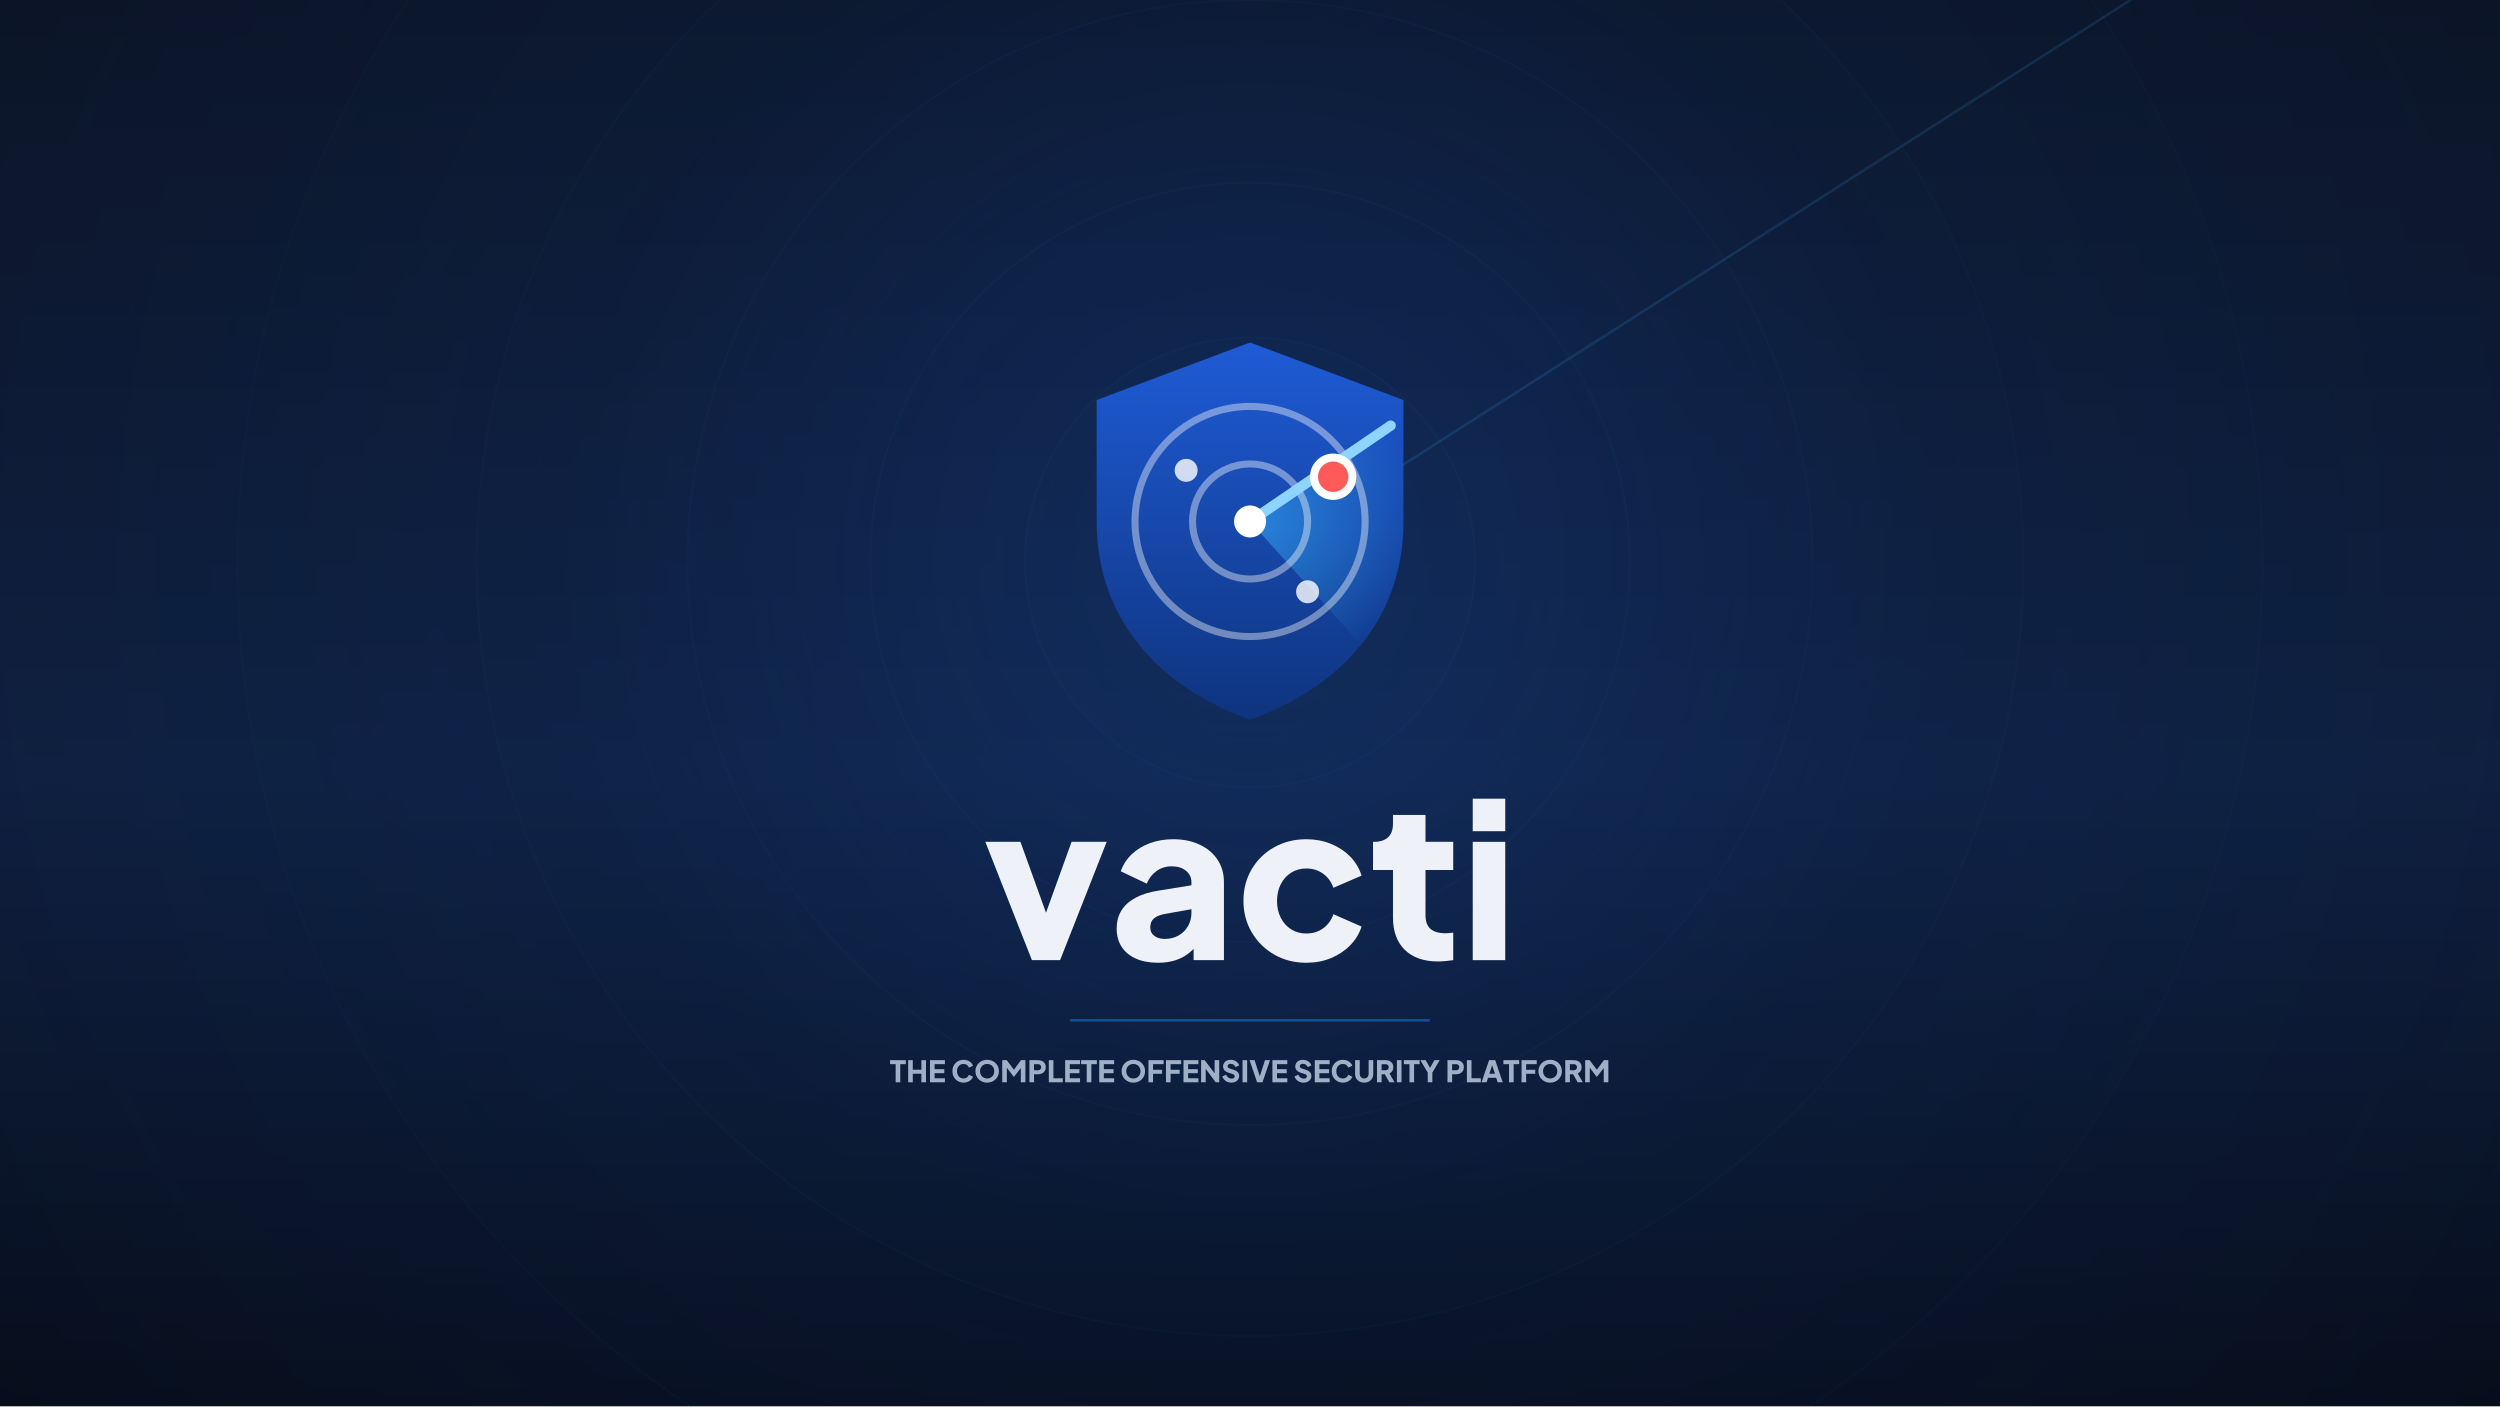
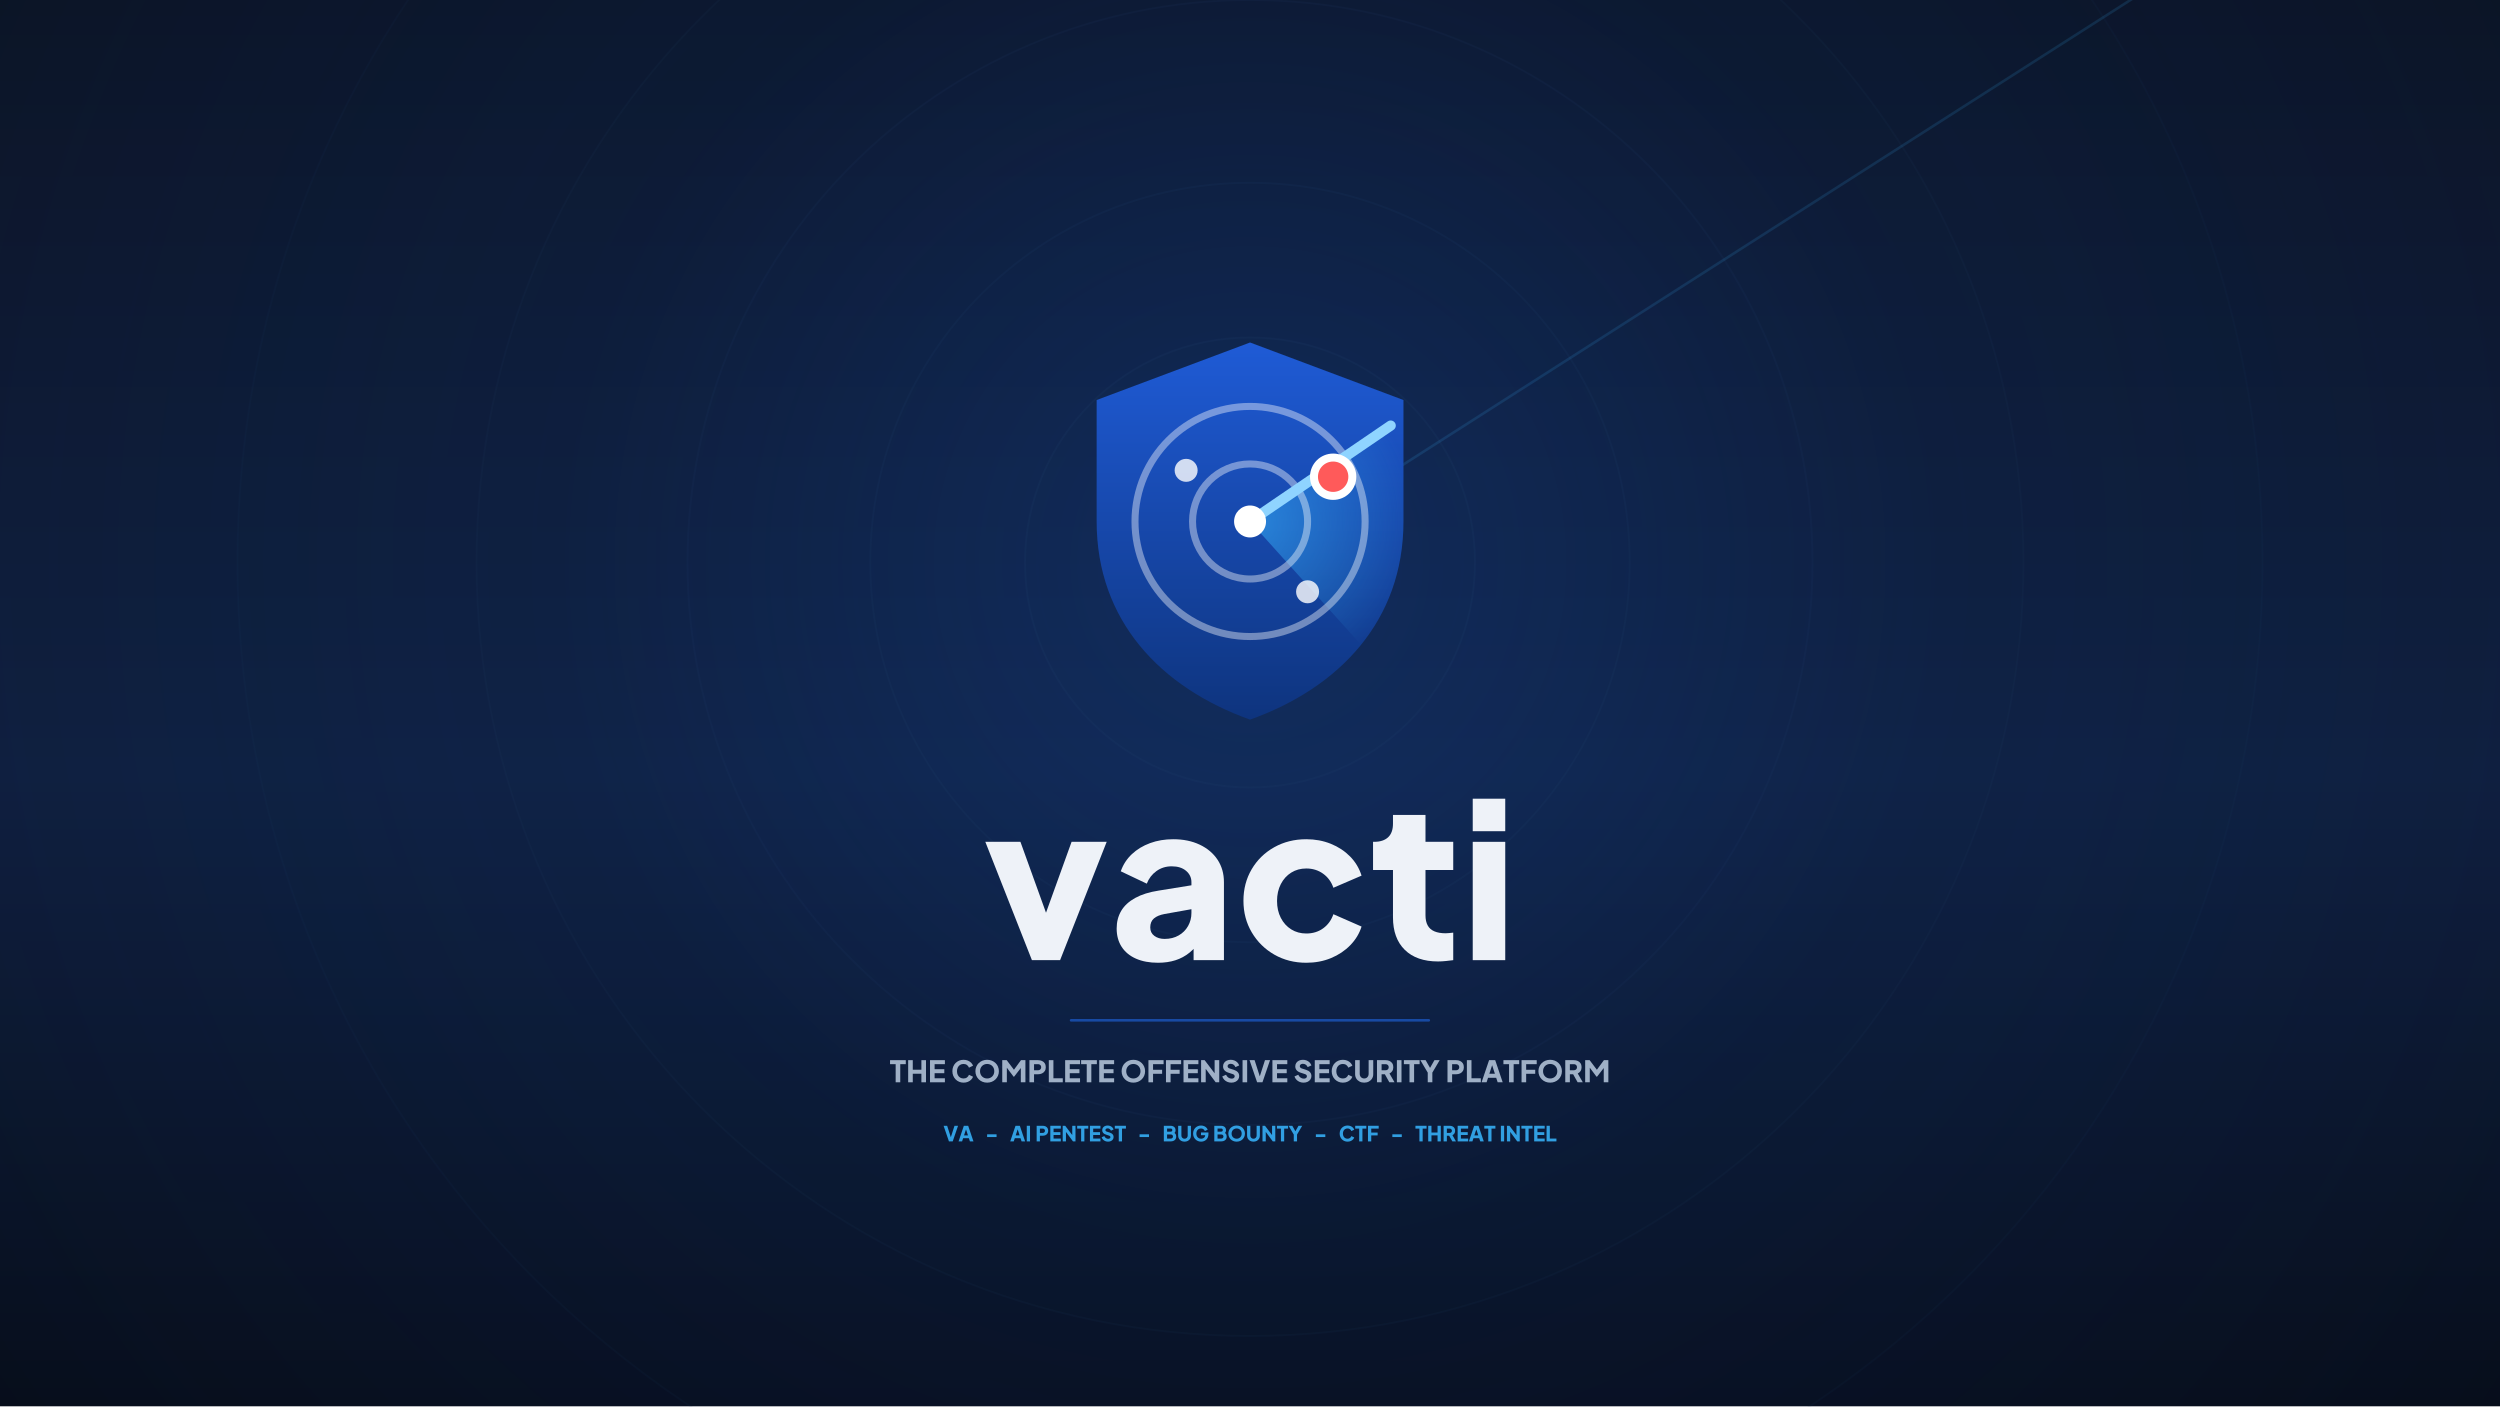
<svg xmlns="http://www.w3.org/2000/svg" width="1920" height="1080" viewBox="0 0 1920 1080" fill="none">
  <defs>
    <linearGradient id="bg-wp1920" x1="0" y1="0" x2="0" y2="1080" gradientUnits="userSpaceOnUse">
      <stop stop-color="#0B1324" />
      <stop offset="0.55" stop-color="#0E1E3C" />
      <stop offset="1" stop-color="#070D1A" />
    </linearGradient>
    <radialGradient id="glow-wp1920" cx="960.0" cy="432.0" r="1190.4" gradientUnits="userSpaceOnUse">
      <stop stop-color="#1E66E3" stop-opacity="0.22" />
      <stop offset="0.45" stop-color="#1E66E3" stop-opacity="0.07" />
      <stop offset="1" stop-color="#1E66E3" stop-opacity="0" />
    </radialGradient>
  </defs>
  <rect width="1920" height="1080" fill="url(#bg-wp1920)" />
  <rect width="1920" height="1080" fill="url(#glow-wp1920)" />
  <circle cx="960.0" cy="432.0" r="172.8" fill="none" stroke="#20406E" stroke-width="1.4" opacity="0.160" />
  <circle cx="960.0" cy="432.0" r="291.6" fill="none" stroke="#20406E" stroke-width="1.4" opacity="0.138" />
  <circle cx="960.0" cy="432.0" r="432.0" fill="none" stroke="#20406E" stroke-width="1.4" opacity="0.116" />
  <circle cx="960.0" cy="432.0" r="594.0" fill="none" stroke="#20406E" stroke-width="1.4" opacity="0.094" />
  <circle cx="960.0" cy="432.0" r="777.6" fill="none" stroke="#20406E" stroke-width="1.4" opacity="0.072" />
  <path d="M960.0 432.0 L1737.6 -64.8" stroke="#37B6FF" stroke-width="2" opacity="0.14" stroke-linecap="round" />
  <g transform="translate(754.9,243.4)">
    <g transform="translate(57.868,0.000) scale(2.45455)">
      <defs>
        <linearGradient id="shield-s" x1="60" y1="8" x2="60" y2="126" gradientUnits="userSpaceOnUse">
          <stop stop-color="#1F5BD6" />
          <stop offset="1" stop-color="#0E347E" />
        </linearGradient>
        <radialGradient id="sweep-s" cx="60" cy="64" r="52" gradientUnits="userSpaceOnUse">
          <stop stop-color="#37B6FF" stop-opacity="0.55" />
          <stop offset="1" stop-color="#37B6FF" stop-opacity="0" />
        </radialGradient>
        <clipPath id="clip-s">
          <path d="M60 8 L108 26 V64 C108 95 88 116 60 126 C32 116 12 95 12 64 V26 Z" />
        </clipPath>
      </defs>
      <path d="M60 8 L108 26 V64 C108 95 88 116 60 126 C32 116 12 95 12 64 V26 Z" fill="url(#shield-s)" />
      <g clip-path="url(#clip-s)">
        <path d="M60 64 L112 30 L120 70 L96 104 Z" fill="url(#sweep-s)" />
        <g stroke="#FFFFFF" stroke-width="2.2" fill="none" opacity="0.4">
          <circle cx="60" cy="64" r="18" />
          <circle cx="60" cy="64" r="36" />
        </g>
        <path d="M60 64 L104 34" stroke="#8FD4FF" stroke-width="3.2" stroke-linecap="round" />
      </g>
      <circle cx="60" cy="64" r="5" fill="#FFFFFF" />
      <circle cx="40" cy="48" r="3.6" fill="#FFFFFF" opacity="0.8" />
      <circle cx="78" cy="86" r="3.6" fill="#FFFFFF" opacity="0.8" />
      <circle cx="86" cy="50" r="6" fill="#FF5A5A" stroke="#FFFFFF" stroke-width="2.5" />
    </g>
    <g transform="translate(0.00,494.00)">
      <g transform="translate(0.000,0.000)" fill="#EEF2F8">
        <path transform="translate(0.000,0) scale(0.16644,-0.16644)" d="M226 0 11 546H173L322 133H260L409 546H571L356 0Z" />
        <path transform="translate(97.203,0) scale(0.16644,-0.16644)" d="M224 -12Q165 -12 122.0 7.0Q79 26 56.0 61.5Q33 97 33 146Q33 192 54.0 227.5Q75 263 118.5 287.0Q162 311 227 321L394 348V238L254 213Q222 207 205.0 192.5Q188 178 188 151Q188 126 207.0 112.0Q226 98 254 98Q291 98 319.0 114.0Q347 130 362.5 157.5Q378 185 378 218V360Q378 391 353.5 412.0Q329 433 287 433Q247 433 216.5 411.0Q186 389 172 353L52 410Q68 456 103.0 489.0Q138 522 187.0 540.0Q236 558 294 558Q363 558 416.0 533.0Q469 508 498.5 463.5Q528 419 528 360V0H388V88L422 94Q398 58 369.0 34.5Q340 11 304.0 -0.5Q268 -12 224 -12Z" />
        <path transform="translate(194.572,0) scale(0.16644,-0.16644)" d="M323 -12Q241 -12 175.5 25.5Q110 63 71.5 128.0Q33 193 33 274Q33 355 71.0 419.5Q109 484 175.0 521.0Q241 558 323 558Q384 558 436.0 537.0Q488 516 525.0 478.5Q562 441 578 390L448 334Q434 375 400.5 399.0Q367 423 323 423Q284 423 253.5 404.0Q223 385 205.5 351.0Q188 317 188 273Q188 229 205.5 195.0Q223 161 253.5 142.0Q284 123 323 123Q368 123 401.0 147.0Q434 171 448 212L578 155Q563 107 526.0 69.0Q489 31 437.0 9.5Q385 -12 323 -12Z" />
        <path transform="translate(296.601,0) scale(0.16644,-0.16644)" d="M318 -6Q219 -6 164.5 47.5Q110 101 110 197V416H18V546H23Q65 546 87.5 567.0Q110 588 110 630V670H260V546H388V416H260V207Q260 179 270.0 160.5Q280 142 301.0 133.0Q322 124 353 124Q360 124 369.0 125.0Q378 126 388 127V0Q373 -2 354.0 -4.0Q335 -6 318 -6Z" />
        <path transform="translate(367.007,0) scale(0.16644,-0.16644)" d="M55 0V546H205V0ZM55 595V745H205V595Z" />
      </g>
    </g>
  </g>
  <g transform="translate(683.3,831.2)">
    <g transform="translate(0.000,0.000)" fill="#9FB0C6">
      <path transform="translate(0.000,0) scale(0.02282,-0.02282)" d="M200 0V610H11V745H541V610H355V0Z" />
      <path transform="translate(12.666,0) scale(0.02282,-0.02282)" d="M66 0V745H221V423H511V745H666V0H511V288H221V0Z" />
      <path transform="translate(29.440,0) scale(0.02282,-0.02282)" d="M66 0V745H567V610H221V441H547V306H221V135H567V0Z" />
      <path transform="translate(47.127,0) scale(0.02282,-0.02282)" d="M420 -12Q340 -12 271.5 17.0Q203 46 152.0 98.0Q101 150 72.5 220.0Q44 290 44 373Q44 456 72.0 526.5Q100 597 151.0 648.5Q202 700 270.5 728.5Q339 757 420 757Q501 757 565.5 730.0Q630 703 675.0 658.0Q720 613 739 558L602 492Q583 546 535.5 581.5Q488 617 420 617Q354 617 304.0 586.0Q254 555 226.5 500.5Q199 446 199 373Q199 300 226.5 245.0Q254 190 304.0 159.0Q354 128 420 128Q488 128 535.5 163.5Q583 199 602 253L739 187Q720 132 675.0 87.0Q630 42 565.5 15.0Q501 -12 420 -12Z" />
      <path transform="translate(64.814,0) scale(0.02282,-0.02282)" d="M439 -12Q355 -12 283.0 17.0Q211 46 157.5 98.5Q104 151 74.0 221.0Q44 291 44 373Q44 455 73.5 525.0Q103 595 156.5 647.0Q210 699 282.0 728.0Q354 757 439 757Q524 757 596.0 728.0Q668 699 721.5 647.0Q775 595 804.5 525.0Q834 455 834 373Q834 291 804.0 221.0Q774 151 720.5 98.5Q667 46 595.0 17.0Q523 -12 439 -12ZM439 128Q490 128 533.5 146.0Q577 164 610.0 196.5Q643 229 661.0 274.0Q679 319 679 373Q679 427 661.0 471.5Q643 516 610.0 549.0Q577 582 533.5 599.5Q490 617 439 617Q388 617 344.5 599.5Q301 582 268.0 549.0Q235 516 217.0 471.5Q199 427 199 373Q199 319 217.0 274.0Q235 229 268.0 196.5Q301 164 344.5 146.0Q388 128 439 128Z" />
      <path transform="translate(84.919,0) scale(0.02282,-0.02282)" d="M66 0V745H216L495 375H425L696 745H846V0H691V574L753 560L466 190H446L169 560L221 574V0Z" />
      <path transform="translate(105.799,0) scale(0.02282,-0.02282)" d="M66 0V745H352Q429 745 488.5 718.0Q548 691 582.0 638.0Q616 585 616 507Q616 431 581.5 378.0Q547 325 487.5 297.5Q428 270 352 270H221V0ZM221 405H353Q386 405 410.0 418.0Q434 431 447.5 454.0Q461 477 461 507Q461 538 447.5 561.0Q434 584 410.0 597.0Q386 610 353 610H221Z" />
      <path transform="translate(120.679,0) scale(0.02282,-0.02282)" d="M66 0V745H221V135H536V0Z" />
      <path transform="translate(133.231,0) scale(0.02282,-0.02282)" d="M66 0V745H567V610H221V441H547V306H221V135H567V0Z" />
      <path transform="translate(146.741,0) scale(0.02282,-0.02282)" d="M200 0V610H11V745H541V610H355V0Z" />
      <path transform="translate(159.407,0) scale(0.02282,-0.02282)" d="M66 0V745H567V610H221V441H547V306H221V135H567V0Z" />
      <path transform="translate(177.095,0) scale(0.02282,-0.02282)" d="M439 -12Q355 -12 283.0 17.0Q211 46 157.5 98.5Q104 151 74.0 221.0Q44 291 44 373Q44 455 73.5 525.0Q103 595 156.5 647.0Q210 699 282.0 728.0Q354 757 439 757Q524 757 596.0 728.0Q668 699 721.5 647.0Q775 595 804.5 525.0Q834 455 834 373Q834 291 804.0 221.0Q774 151 720.5 98.5Q667 46 595.0 17.0Q523 -12 439 -12ZM439 128Q490 128 533.5 146.0Q577 164 610.0 196.5Q643 229 661.0 274.0Q679 319 679 373Q679 427 661.0 471.5Q643 516 610.0 549.0Q577 582 533.5 599.5Q490 617 439 617Q388 617 344.5 599.5Q301 582 268.0 549.0Q235 516 217.0 471.5Q199 427 199 373Q199 319 217.0 274.0Q235 229 268.0 196.5Q301 164 344.5 146.0Q388 128 439 128Z" />
      <path transform="translate(197.200,0) scale(0.02282,-0.02282)" d="M66 0V745H576V610H221V421H526V286H221V0Z" />
      <path transform="translate(210.665,0) scale(0.02282,-0.02282)" d="M66 0V745H576V610H221V421H526V286H221V0Z" />
      <path transform="translate(224.130,0) scale(0.02282,-0.02282)" d="M66 0V745H567V610H221V441H547V306H221V135H567V0Z" />
      <path transform="translate(237.640,0) scale(0.02282,-0.02282)" d="M66 0V745H185L585 218L521 203V745H676V0H556L163 531L221 546V0Z" />
      <path transform="translate(254.642,0) scale(0.02282,-0.02282)" d="M337 -12Q267 -12 205.5 13.5Q144 39 99.5 86.0Q55 133 33 197L160 254Q188 193 237.5 158.0Q287 123 347 123Q379 123 402.0 133.0Q425 143 438.0 160.5Q451 178 451 202Q451 228 435.0 246.5Q419 265 385 276L239 324Q150 353 105.0 406.5Q60 460 60 535Q60 601 92.5 651.0Q125 701 183.5 729.0Q242 757 318 757Q385 757 442.0 734.0Q499 711 540.5 669.0Q582 627 603 568L477 511Q456 563 414.0 592.5Q372 622 318 622Q287 622 263.0 612.0Q239 602 226.0 583.5Q213 565 213 541Q213 515 230.0 495.5Q247 476 281 465L424 419Q514 390 558.5 338.0Q603 286 603 211Q603 146 569.0 95.5Q535 45 475.5 16.5Q416 -12 337 -12Z" />
      <path transform="translate(269.476,0) scale(0.02282,-0.02282)" d="M66 0V745H221V0Z" />
      <path transform="translate(276.095,0) scale(0.02282,-0.02282)" d="M266 0 11 745H181L373 147H339L531 745H701L446 0Z" />
      <path transform="translate(292.412,0) scale(0.02282,-0.02282)" d="M66 0V745H567V610H221V441H547V306H221V135H567V0Z" />
      <path transform="translate(310.100,0) scale(0.02282,-0.02282)" d="M337 -12Q267 -12 205.5 13.5Q144 39 99.5 86.0Q55 133 33 197L160 254Q188 193 237.5 158.0Q287 123 347 123Q379 123 402.0 133.0Q425 143 438.0 160.5Q451 178 451 202Q451 228 435.0 246.5Q419 265 385 276L239 324Q150 353 105.0 406.5Q60 460 60 535Q60 601 92.5 651.0Q125 701 183.5 729.0Q242 757 318 757Q385 757 442.0 734.0Q499 711 540.5 669.0Q582 627 603 568L477 511Q456 563 414.0 592.5Q372 622 318 622Q287 622 263.0 612.0Q239 602 226.0 583.5Q213 565 213 541Q213 515 230.0 495.5Q247 476 281 465L424 419Q514 390 558.5 338.0Q603 286 603 211Q603 146 569.0 95.5Q535 45 475.5 16.5Q416 -12 337 -12Z" />
      <path transform="translate(324.933,0) scale(0.02282,-0.02282)" d="M66 0V745H567V610H221V441H547V306H221V135H567V0Z" />
      <path transform="translate(338.444,0) scale(0.02282,-0.02282)" d="M420 -12Q340 -12 271.5 17.0Q203 46 152.0 98.0Q101 150 72.5 220.0Q44 290 44 373Q44 456 72.0 526.5Q100 597 151.0 648.5Q202 700 270.5 728.5Q339 757 420 757Q501 757 565.5 730.0Q630 703 675.0 658.0Q720 613 739 558L602 492Q583 546 535.5 581.5Q488 617 420 617Q354 617 304.0 586.0Q254 555 226.5 500.5Q199 446 199 373Q199 300 226.5 245.0Q254 190 304.0 159.0Q354 128 420 128Q488 128 535.5 163.5Q583 199 602 253L739 187Q720 132 675.0 87.0Q630 42 565.5 15.0Q501 -12 420 -12Z" />
      <path transform="translate(356.130,0) scale(0.02282,-0.02282)" d="M362 -12Q274 -12 205.0 25.0Q136 62 96.5 126.5Q57 191 57 273V745H212V283Q212 239 231.5 203.5Q251 168 285.0 148.0Q319 128 362 128Q406 128 439.5 148.0Q473 168 492.5 203.5Q512 239 512 283V745H667V273Q667 191 627.5 126.5Q588 62 519.0 25.0Q450 -12 362 -12Z" />
      <path transform="translate(372.721,0) scale(0.02282,-0.02282)" d="M66 0V745H351Q428 745 487.5 718.0Q547 691 581.0 638.0Q615 585 615 507Q615 431 580.0 377.5Q545 324 486 297L656 0H482L298 329L398 270H221V0ZM221 405H352Q385 405 409.0 418.0Q433 431 446.5 454.0Q460 477 460 507Q460 538 446.5 561.0Q433 584 409.0 597.0Q385 610 352 610H221Z" />
      <path transform="translate(388.011,0) scale(0.02282,-0.02282)" d="M66 0V745H221V0Z" />
      <path transform="translate(394.630,0) scale(0.02282,-0.02282)" d="M200 0V610H11V745H541V610H355V0Z" />
      <path transform="translate(407.296,0) scale(0.02282,-0.02282)" d="M259 0V325L11 745H188L368 429H305L484 745H661L414 326V0Z" />
      <path transform="translate(426.878,0) scale(0.02282,-0.02282)" d="M66 0V745H352Q429 745 488.5 718.0Q548 691 582.0 638.0Q616 585 616 507Q616 431 581.5 378.0Q547 325 487.5 297.5Q428 270 352 270H221V0ZM221 405H353Q386 405 410.0 418.0Q434 431 447.5 454.0Q461 477 461 507Q461 538 447.5 561.0Q434 584 410.0 597.0Q386 610 353 610H221Z" />
      <path transform="translate(441.758,0) scale(0.02282,-0.02282)" d="M66 0V745H221V135H536V0Z" />
      <path transform="translate(454.310,0) scale(0.02282,-0.02282)" d="M11 0 263 745H469L721 0H552L502 152H229L179 0ZM272 287H459L345 639H387Z" />
      <path transform="translate(471.083,0) scale(0.02282,-0.02282)" d="M200 0V610H11V745H541V610H355V0Z" />
      <path transform="translate(483.749,0) scale(0.02282,-0.02282)" d="M66 0V745H576V610H221V421H526V286H221V0Z" />
      <path transform="translate(497.214,0) scale(0.02282,-0.02282)" d="M439 -12Q355 -12 283.0 17.0Q211 46 157.5 98.5Q104 151 74.0 221.0Q44 291 44 373Q44 455 73.5 525.0Q103 595 156.5 647.0Q210 699 282.0 728.0Q354 757 439 757Q524 757 596.0 728.0Q668 699 721.5 647.0Q775 595 804.5 525.0Q834 455 834 373Q834 291 804.0 221.0Q774 151 720.5 98.5Q667 46 595.0 17.0Q523 -12 439 -12ZM439 128Q490 128 533.5 146.0Q577 164 610.0 196.5Q643 229 661.0 274.0Q679 319 679 373Q679 427 661.0 471.5Q643 516 610.0 549.0Q577 582 533.5 599.5Q490 617 439 617Q388 617 344.5 599.5Q301 582 268.0 549.0Q235 516 217.0 471.5Q199 427 199 373Q199 319 217.0 274.0Q235 229 268.0 196.5Q301 164 344.5 146.0Q388 128 439 128Z" />
      <path transform="translate(517.319,0) scale(0.02282,-0.02282)" d="M66 0V745H351Q428 745 487.5 718.0Q547 691 581.0 638.0Q615 585 615 507Q615 431 580.0 377.5Q545 324 486 297L656 0H482L298 329L398 270H221V0ZM221 405H352Q385 405 409.0 418.0Q433 431 446.5 454.0Q460 477 460 507Q460 538 446.5 561.0Q433 584 409.0 597.0Q385 610 352 610H221Z" />
      <path transform="translate(532.609,0) scale(0.02282,-0.02282)" d="M66 0V745H216L495 375H425L696 745H846V0H691V574L753 560L466 190H446L169 560L221 574V0Z" />
    </g>
  </g>
+   <g transform="translate(724.5,876.6)" opacity="0.85">
+     <g transform="translate(0.000,0.000)" fill="#37B6FF">
+       <path transform="translate(0.000,0) scale(0.01611,-0.01611)" d="M266 0 11 745H181L373 147H339L531 745H701L446 0Z" />
+       <path transform="translate(11.502,0) scale(0.01611,-0.01611)" d="M11 0 263 745H469L721 0H552L502 152H229L179 0ZM272 287H459L345 639H387Z" />
+       <path transform="translate(32.127,0) scale(0.01611,-0.01611)" d="M92 208V338H542V208Z" />
+       <path transform="translate(51.173,0) scale(0.01611,-0.01611)" d="M11 0 263 745H469L721 0H552L502 152H229L179 0ZM272 287H459L345 639H387Z" />
+       <path transform="translate(62.998,0) scale(0.01611,-0.01611)" d="M66 0V745H221V0Z" />
+       <path transform="translate(70.588,0) scale(0.01611,-0.01611)" d="M66 0V745H352Q429 745 488.5 718.0Q548 691 582.0 638.0Q616 585 616 507Q616 431 581.5 378.0Q547 325 487.5 297.5Q428 270 352 270H221V0ZM221 405H353Q386 405 410.0 418.0Q434 431 447.5 454.0Q461 477 461 507Q461 538 447.5 561.0Q434 584 410.0 597.0Q386 610 353 610H221Z" />
+       <path transform="translate(81.076,0) scale(0.01611,-0.01611)" d="M66 0V745H567V610H221V441H547V306H221V135H567V0Z" />
+       <path transform="translate(90.597,0) scale(0.01611,-0.01611)" d="M66 0V745H185L585 218L521 203V745H676V0H556L163 531L221 546V0Z" />
+       <path transform="translate(102.583,0) scale(0.01611,-0.01611)" d="M200 0V610H11V745H541V610H355V0Z" />
+       <path transform="translate(111.508,0) scale(0.01611,-0.01611)" d="M66 0V745H567V610H221V441H547V306H221V135H567V0Z" />
+       <path transform="translate(121.029,0) scale(0.01611,-0.01611)" d="M337 -12Q267 -12 205.5 13.5Q144 39 99.5 86.0Q55 133 33 197L160 254Q188 193 237.5 158.0Q287 123 347 123Q379 123 402.0 133.0Q425 143 438.0 160.5Q451 178 451 202Q451 228 435.0 246.5Q419 265 385 276L239 324Q150 353 105.0 406.5Q60 460 60 535Q60 601 92.5 651.0Q125 701 183.5 729.0Q242 757 318 757Q385 757 442.0 734.0Q499 711 540.5 669.0Q582 627 603 568L477 511Q456 563 414.0 592.5Q372 622 318 622Q287 622 263.0 612.0Q239 602 226.0 583.5Q213 565 213 541Q213 515 230.0 495.5Q247 476 281 465L424 419Q514 390 558.5 338.0Q603 286 603 211Q603 146 569.0 95.5Q535 45 475.5 16.5Q416 -12 337 -12Z" />
+       <path transform="translate(131.485,0) scale(0.01611,-0.01611)" d="M200 0V610H11V745H541V610H355V0Z" />
+       <path transform="translate(149.210,0) scale(0.01611,-0.01611)" d="M92 208V338H542V208Z" />
+       <path transform="translate(168.256,0) scale(0.01611,-0.01611)" d="M66 0V745H381Q458 745 513.0 719.0Q568 693 597.0 644.5Q626 596 626 527Q626 478 599.0 433.5Q572 389 510 359V435Q569 412 601.0 380.0Q633 348 645.0 310.5Q657 273 657 232Q657 122 584.0 61.0Q511 0 381 0ZM221 135H399Q446 135 474.0 162.0Q502 189 502 232Q502 276 474.0 303.0Q446 330 399 330H221ZM221 465H392Q428 465 449.5 485.5Q471 506 471 540Q471 574 449.5 594.5Q428 615 392 615H221Z" />
+       <path transform="translate(179.404,0) scale(0.01611,-0.01611)" d="M362 -12Q274 -12 205.0 25.0Q136 62 96.5 126.5Q57 191 57 273V745H212V283Q212 239 231.5 203.5Q251 168 285.0 148.0Q319 128 362 128Q406 128 439.5 148.0Q473 168 492.5 203.5Q512 239 512 283V745H667V273Q667 191 627.5 126.5Q588 62 519.0 25.0Q450 -12 362 -12Z" />
+       <path transform="translate(191.100,0) scale(0.01611,-0.01611)" d="M424 -12Q344 -12 275.0 17.0Q206 46 154.0 98.0Q102 150 73.0 220.0Q44 290 44 373Q44 456 72.0 526.5Q100 597 151.0 648.5Q202 700 270.5 728.5Q339 757 420 757Q501 757 565.5 730.0Q630 703 675.0 658.0Q720 613 739 558L602 492Q583 546 535.5 581.5Q488 617 420 617Q354 617 304.0 586.0Q254 555 226.5 500.5Q199 446 199 373Q199 300 228.0 245.0Q257 190 307.5 159.0Q358 128 424 128Q475 128 519.5 147.5Q564 167 591.5 204.0Q619 241 619 293V355L690 295H420V425H774V346Q774 255 744.0 187.5Q714 120 663.5 75.5Q613 31 550.5 9.5Q488 -12 424 -12Z" />
+       <path transform="translate(207.018,0) scale(0.01611,-0.01611)" d="M66 0V745H381Q458 745 513.0 719.0Q568 693 597.0 644.5Q626 596 626 527Q626 478 599.0 433.5Q572 389 510 359V435Q569 412 601.0 380.0Q633 348 645.0 310.5Q657 273 657 232Q657 122 584.0 61.0Q511 0 381 0ZM221 135H399Q446 135 474.0 162.0Q502 189 502 232Q502 276 474.0 303.0Q446 330 399 330H221ZM221 465H392Q428 465 449.5 485.5Q471 506 471 540Q471 574 449.5 594.5Q428 615 392 615H221Z" />
+       <path transform="translate(218.166,0) scale(0.01611,-0.01611)" d="M439 -12Q355 -12 283.0 17.0Q211 46 157.5 98.5Q104 151 74.0 221.0Q44 291 44 373Q44 455 73.5 525.0Q103 595 156.5 647.0Q210 699 282.0 728.0Q354 757 439 757Q524 757 596.0 728.0Q668 699 721.5 647.0Q775 595 804.5 525.0Q834 455 834 373Q834 291 804.0 221.0Q774 151 720.5 98.5Q667 46 595.0 17.0Q523 -12 439 -12ZM439 128Q490 128 533.5 146.0Q577 164 610.0 196.5Q643 229 661.0 274.0Q679 319 679 373Q679 427 661.0 471.5Q643 516 610.0 549.0Q577 582 533.5 599.5Q490 617 439 617Q388 617 344.5 599.5Q301 582 268.0 549.0Q235 516 217.0 471.5Q199 427 199 373Q199 319 217.0 274.0Q235 229 268.0 196.5Q301 164 344.5 146.0Q388 128 439 128Z" />
+       <path transform="translate(232.342,0) scale(0.01611,-0.01611)" d="M362 -12Q274 -12 205.0 25.0Q136 62 96.5 126.5Q57 191 57 273V745H212V283Q212 239 231.5 203.5Q251 168 285.0 148.0Q319 128 362 128Q406 128 439.5 148.0Q473 168 492.5 203.5Q512 239 512 283V745H667V273Q667 191 627.5 126.5Q588 62 519.0 25.0Q450 -12 362 -12Z" />
+       <path transform="translate(244.038,0) scale(0.01611,-0.01611)" d="M66 0V745H185L585 218L521 203V745H676V0H556L163 531L221 546V0Z" />
+       <path transform="translate(256.024,0) scale(0.01611,-0.01611)" d="M200 0V610H11V745H541V610H355V0Z" />
+       <path transform="translate(264.949,0) scale(0.01611,-0.01611)" d="M259 0V325L11 745H188L368 429H305L484 745H661L414 326V0Z" />
+       <path transform="translate(284.607,0) scale(0.01611,-0.01611)" d="M92 208V338H542V208Z" />
+       <path transform="translate(303.653,0) scale(0.01611,-0.01611)" d="M420 -12Q340 -12 271.5 17.0Q203 46 152.0 98.0Q101 150 72.5 220.0Q44 290 44 373Q44 456 72.0 526.5Q100 597 151.0 648.5Q202 700 270.5 728.5Q339 757 420 757Q501 757 565.5 730.0Q630 703 675.0 658.0Q720 613 739 558L602 492Q583 546 535.5 581.5Q488 617 420 617Q354 617 304.0 586.0Q254 555 226.5 500.5Q199 446 199 373Q199 300 226.5 245.0Q254 190 304.0 159.0Q354 128 420 128Q488 128 535.5 163.5Q583 199 602 253L739 187Q720 132 675.0 87.0Q630 42 565.5 15.0Q501 -12 420 -12Z" />
+       <path transform="translate(316.122,0) scale(0.01611,-0.01611)" d="M200 0V610H11V745H541V610H355V0Z" />
+       <path transform="translate(325.048,0) scale(0.01611,-0.01611)" d="M66 0V745H576V610H221V421H526V286H221V0Z" />
+       <path transform="translate(343.337,0) scale(0.01611,-0.01611)" d="M92 208V338H542V208Z" />
+       <path transform="translate(362.383,0) scale(0.01611,-0.01611)" d="M200 0V610H11V745H541V610H355V0Z" />
+       <path transform="translate(371.308,0) scale(0.01611,-0.01611)" d="M66 0V745H221V423H511V745H666V0H511V288H221V0Z" />
+       <path transform="translate(383.133,0) scale(0.01611,-0.01611)" d="M66 0V745H351Q428 745 487.5 718.0Q547 691 581.0 638.0Q615 585 615 507Q615 431 580.0 377.5Q545 324 486 297L656 0H482L298 329L398 270H221V0ZM221 405H352Q385 405 409.0 418.0Q433 431 446.5 454.0Q460 477 460 507Q460 538 446.5 561.0Q433 584 409.0 597.0Q385 610 352 610H221Z" />
+       <path transform="translate(393.910,0) scale(0.01611,-0.01611)" d="M66 0V745H567V610H221V441H547V306H221V135H567V0Z" />
+       <path transform="translate(403.432,0) scale(0.01611,-0.01611)" d="M11 0 263 745H469L721 0H552L502 152H229L179 0ZM272 287H459L345 639H387Z" />
+       <path transform="translate(415.256,0) scale(0.01611,-0.01611)" d="M200 0V610H11V745H541V610H355V0Z" />
+       <path transform="translate(427.115,0) scale(0.01611,-0.01611)" d="M66 0V745H221V0Z" />
+       <path transform="translate(431.772,0) scale(0.01611,-0.01611)" d="M66 0V745H185L585 218L521 203V745H676V0H556L163 531L221 546V0Z" />
+       <path transform="translate(443.757,0) scale(0.01611,-0.01611)" d="M200 0V610H11V745H541V610H355V0Z" />
+       <path transform="translate(452.683,0) scale(0.01611,-0.01611)" d="M66 0V745H567V610H221V441H547V306H221V135H567V0Z" />
+       <path transform="translate(462.204,0) scale(0.01611,-0.01611)" d="M66 0V745H221V135H536V0Z" />
+     </g>
+   </g>
  <rect x="821.6" y="782.6" width="276.7" height="2" rx="1" fill="#1E66E3" opacity="0.6" />
</svg>
